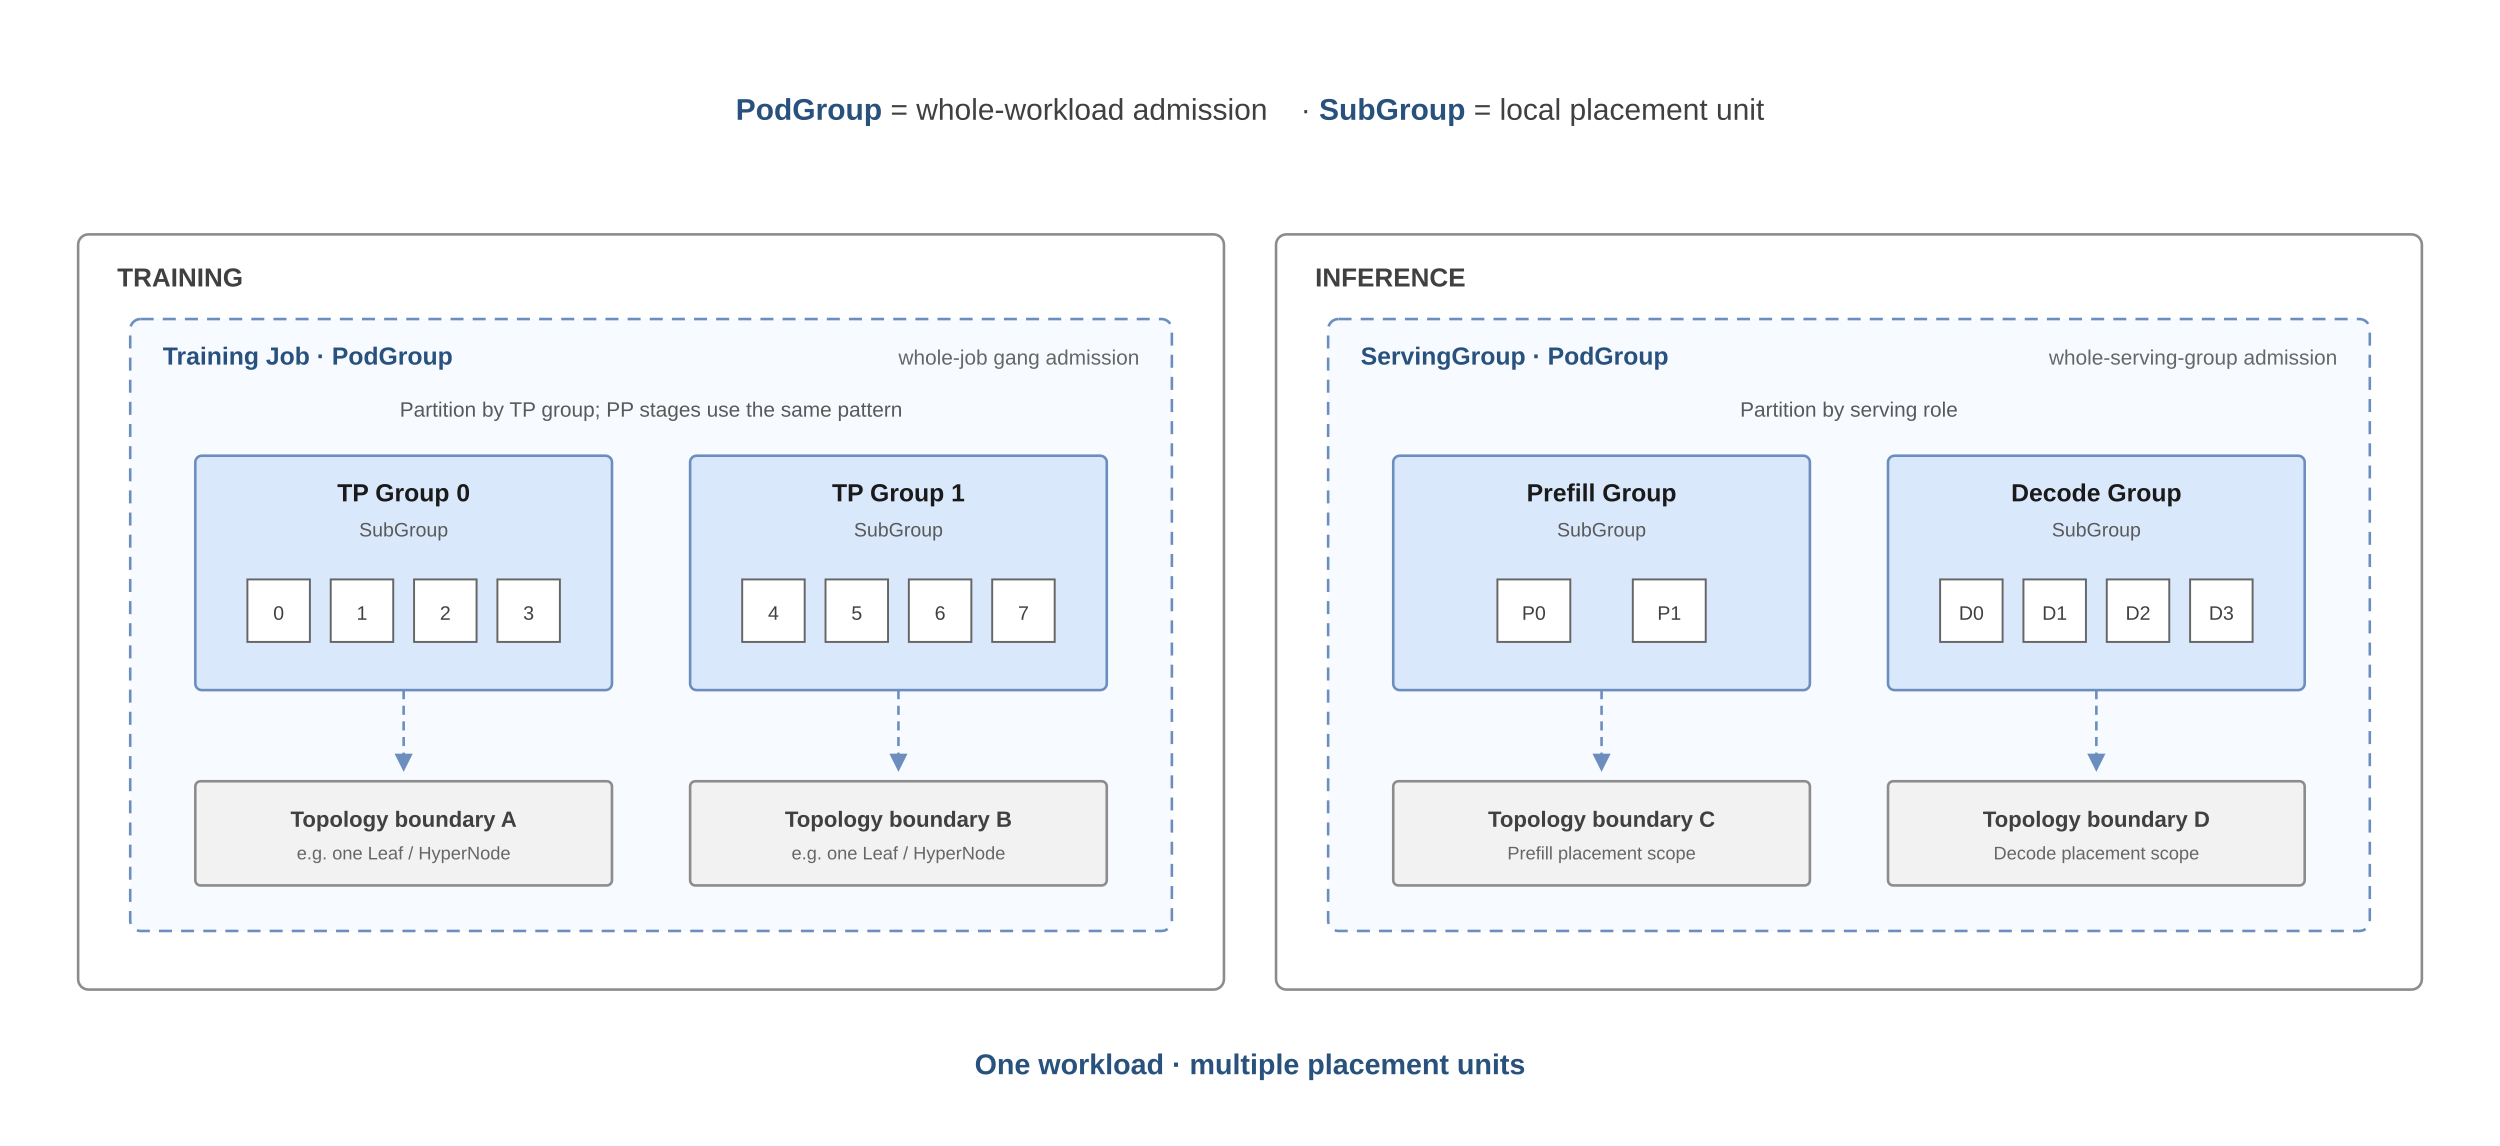
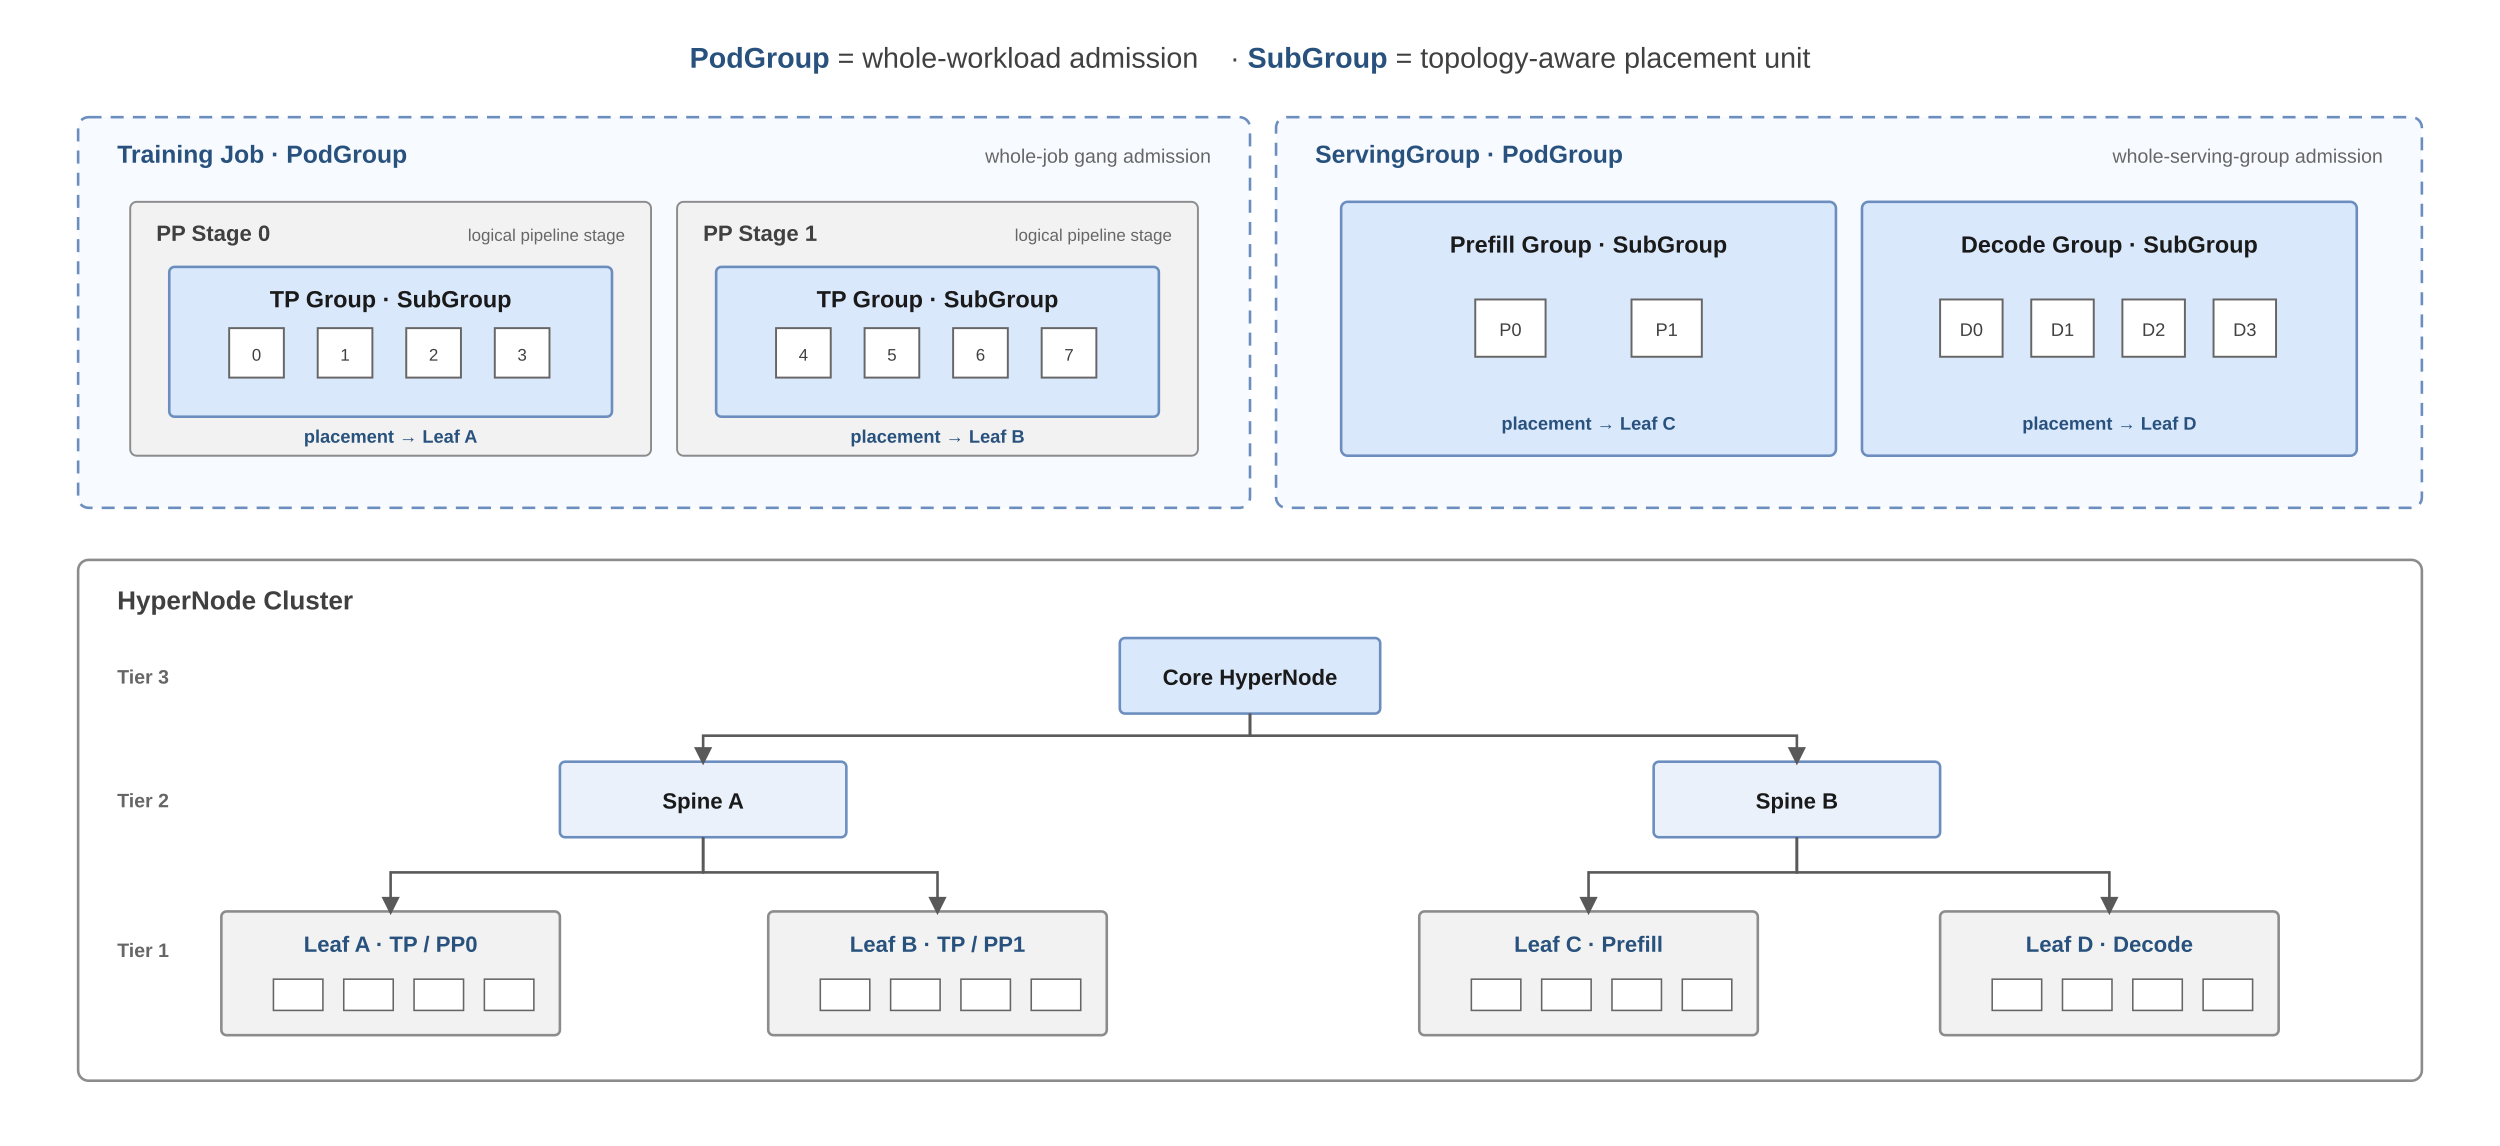
<svg xmlns="http://www.w3.org/2000/svg" width="1920" height="880" viewBox="0 0 1920 880">
  <defs>
    <marker id="arrow" viewBox="0 0 10 10" refX="8" refY="5" markerWidth="7" markerHeight="7" orient="auto">
-       <path d="M0 0L10 5L0 10z" fill="#6c8ebf" />
+       <path d="M0 0L10 5L0 10z" fill="#595959" />
    </marker>
    <style>text{font-family:Arial,Helvetica,sans-serif}</style>
  </defs>
  <rect width="1920" height="880" fill="#ffffff" />
-   <text x="960" y="92" font-size="23" text-anchor="middle">
+   <text x="960" y="52" font-size="22" text-anchor="middle">
    <tspan font-weight="700" fill="#28527d">PodGroup</tspan>
    <tspan fill="#404040"> = whole-workload admission    ·    </tspan>
    <tspan font-weight="700" fill="#28527d">SubGroup</tspan>
-     <tspan fill="#404040"> = local placement unit</tspan>
+     <tspan fill="#404040"> = topology-aware placement unit</tspan>
  </text>
-   <rect x="60" y="180" width="880" height="580" rx="8" fill="#ffffff" stroke="#8c8c8c" stroke-width="2" />
-   <text x="90" y="220" font-size="20" font-weight="700" fill="#404040">TRAINING</text>
-   <rect x="100" y="245" width="800" height="470" rx="8" fill="#f7faff" stroke="#6c8ebf" stroke-width="2" stroke-dasharray="10 7" />
-   <text x="125" y="280" font-size="19" font-weight="700" fill="#28527d">Training Job · PodGroup</text>
-   <text x="875" y="280" font-size="16" fill="#666666" text-anchor="end">whole-job gang admission</text>
-   <text x="500" y="320" font-size="16" fill="#595959" text-anchor="middle">Partition by TP group; PP stages use the same pattern</text>
-   <rect x="150" y="350" width="320" height="180" rx="5" fill="#dae8fc" stroke="#6c8ebf" stroke-width="2" />
-   <text x="310" y="385" font-size="19" font-weight="700" fill="#1a1a1a" text-anchor="middle">TP Group 0</text>
-   <text x="310" y="412" font-size="15" fill="#595959" text-anchor="middle">SubGroup</text>
-   <rect x="190" y="445" width="48" height="48" fill="#ffffff" stroke="#666666" stroke-width="1.5" />
-   <rect x="254" y="445" width="48" height="48" fill="#ffffff" stroke="#666666" stroke-width="1.5" />
-   <rect x="318" y="445" width="48" height="48" fill="#ffffff" stroke="#666666" stroke-width="1.5" />
-   <rect x="382" y="445" width="48" height="48" fill="#ffffff" stroke="#666666" stroke-width="1.5" />
-   <text x="214" y="476" font-size="15" fill="#404040" text-anchor="middle">0</text>
-   <text x="278" y="476" font-size="15" fill="#404040" text-anchor="middle">1</text>
-   <text x="342" y="476" font-size="15" fill="#404040" text-anchor="middle">2</text>
-   <text x="406" y="476" font-size="15" fill="#404040" text-anchor="middle">3</text>
-   <rect x="530" y="350" width="320" height="180" rx="5" fill="#dae8fc" stroke="#6c8ebf" stroke-width="2" />
-   <text x="690" y="385" font-size="19" font-weight="700" fill="#1a1a1a" text-anchor="middle">TP Group 1</text>
-   <text x="690" y="412" font-size="15" fill="#595959" text-anchor="middle">SubGroup</text>
-   <rect x="570" y="445" width="48" height="48" fill="#ffffff" stroke="#666666" stroke-width="1.5" />
-   <rect x="634" y="445" width="48" height="48" fill="#ffffff" stroke="#666666" stroke-width="1.5" />
-   <rect x="698" y="445" width="48" height="48" fill="#ffffff" stroke="#666666" stroke-width="1.5" />
-   <rect x="762" y="445" width="48" height="48" fill="#ffffff" stroke="#666666" stroke-width="1.5" />
-   <text x="594" y="476" font-size="15" fill="#404040" text-anchor="middle">4</text>
-   <text x="658" y="476" font-size="15" fill="#404040" text-anchor="middle">5</text>
-   <text x="722" y="476" font-size="15" fill="#404040" text-anchor="middle">6</text>
-   <text x="786" y="476" font-size="15" fill="#404040" text-anchor="middle">7</text>
-   <path d="M310 530L310 590" fill="none" stroke="#6c8ebf" stroke-width="2" stroke-dasharray="7 5" marker-end="url(#arrow)" />
-   <path d="M690 530L690 590" fill="none" stroke="#6c8ebf" stroke-width="2" stroke-dasharray="7 5" marker-end="url(#arrow)" />
-   <rect x="150" y="600" width="320" height="80" rx="4" fill="#f2f2f2" stroke="#8c8c8c" stroke-width="2" />
-   <rect x="530" y="600" width="320" height="80" rx="4" fill="#f2f2f2" stroke="#8c8c8c" stroke-width="2" />
-   <text x="310" y="635" font-size="17" font-weight="700" fill="#404040" text-anchor="middle">Topology boundary A</text>
-   <text x="310" y="660" font-size="14" fill="#666666" text-anchor="middle">e.g. one Leaf / HyperNode</text>
-   <text x="690" y="635" font-size="17" font-weight="700" fill="#404040" text-anchor="middle">Topology boundary B</text>
-   <text x="690" y="660" font-size="14" fill="#666666" text-anchor="middle">e.g. one Leaf / HyperNode</text>
-   <rect x="980" y="180" width="880" height="580" rx="8" fill="#ffffff" stroke="#8c8c8c" stroke-width="2" />
-   <text x="1010" y="220" font-size="20" font-weight="700" fill="#404040">INFERENCE</text>
-   <rect x="1020" y="245" width="800" height="470" rx="8" fill="#f7faff" stroke="#6c8ebf" stroke-width="2" stroke-dasharray="10 7" />
-   <text x="1045" y="280" font-size="19" font-weight="700" fill="#28527d">ServingGroup · PodGroup</text>
-   <text x="1795" y="280" font-size="16" fill="#666666" text-anchor="end">whole-serving-group admission</text>
-   <text x="1420" y="320" font-size="16" fill="#595959" text-anchor="middle">Partition by serving role</text>
-   <rect x="1070" y="350" width="320" height="180" rx="5" fill="#dae8fc" stroke="#6c8ebf" stroke-width="2" />
-   <text x="1230" y="385" font-size="19" font-weight="700" fill="#1a1a1a" text-anchor="middle">Prefill Group</text>
-   <text x="1230" y="412" font-size="15" fill="#595959" text-anchor="middle">SubGroup</text>
-   <rect x="1150" y="445" width="56" height="48" fill="#ffffff" stroke="#666666" stroke-width="1.5" />
-   <rect x="1254" y="445" width="56" height="48" fill="#ffffff" stroke="#666666" stroke-width="1.5" />
-   <text x="1178" y="476" font-size="15" fill="#404040" text-anchor="middle">P0</text>
-   <text x="1282" y="476" font-size="15" fill="#404040" text-anchor="middle">P1</text>
-   <rect x="1450" y="350" width="320" height="180" rx="5" fill="#dae8fc" stroke="#6c8ebf" stroke-width="2" />
-   <text x="1610" y="385" font-size="19" font-weight="700" fill="#1a1a1a" text-anchor="middle">Decode Group</text>
-   <text x="1610" y="412" font-size="15" fill="#595959" text-anchor="middle">SubGroup</text>
-   <rect x="1490" y="445" width="48" height="48" fill="#ffffff" stroke="#666666" stroke-width="1.5" />
-   <rect x="1554" y="445" width="48" height="48" fill="#ffffff" stroke="#666666" stroke-width="1.5" />
-   <rect x="1618" y="445" width="48" height="48" fill="#ffffff" stroke="#666666" stroke-width="1.5" />
-   <rect x="1682" y="445" width="48" height="48" fill="#ffffff" stroke="#666666" stroke-width="1.5" />
-   <text x="1514" y="476" font-size="15" fill="#404040" text-anchor="middle">D0</text>
-   <text x="1578" y="476" font-size="15" fill="#404040" text-anchor="middle">D1</text>
-   <text x="1642" y="476" font-size="15" fill="#404040" text-anchor="middle">D2</text>
-   <text x="1706" y="476" font-size="15" fill="#404040" text-anchor="middle">D3</text>
-   <path d="M1230 530L1230 590" fill="none" stroke="#6c8ebf" stroke-width="2" stroke-dasharray="7 5" marker-end="url(#arrow)" />
-   <path d="M1610 530L1610 590" fill="none" stroke="#6c8ebf" stroke-width="2" stroke-dasharray="7 5" marker-end="url(#arrow)" />
-   <rect x="1070" y="600" width="320" height="80" rx="4" fill="#f2f2f2" stroke="#8c8c8c" stroke-width="2" />
-   <rect x="1450" y="600" width="320" height="80" rx="4" fill="#f2f2f2" stroke="#8c8c8c" stroke-width="2" />
-   <text x="1230" y="635" font-size="17" font-weight="700" fill="#404040" text-anchor="middle">Topology boundary C</text>
-   <text x="1230" y="660" font-size="14" fill="#666666" text-anchor="middle">Prefill placement scope</text>
-   <text x="1610" y="635" font-size="17" font-weight="700" fill="#404040" text-anchor="middle">Topology boundary D</text>
-   <text x="1610" y="660" font-size="14" fill="#666666" text-anchor="middle">Decode placement scope</text>
-   <text x="960" y="825" font-size="22" font-weight="700" fill="#28527d" text-anchor="middle">One workload · multiple placement units</text>
+   <rect x="60" y="90" width="900" height="300" rx="8" fill="#f7faff" stroke="#6c8ebf" stroke-width="2" stroke-dasharray="10 7" />
+   <text x="90" y="125" font-size="19" font-weight="700" fill="#28527d">Training Job · PodGroup</text>
+   <text x="930" y="125" font-size="15" fill="#666666" text-anchor="end">whole-job gang admission</text>
+   <rect x="100" y="155" width="400" height="195" rx="5" fill="#f2f2f2" stroke="#8c8c8c" stroke-width="1.5" />
+   <text x="120" y="185" font-size="17" font-weight="700" fill="#404040">PP Stage 0</text>
+   <text x="480" y="185" font-size="13" fill="#666666" text-anchor="end">logical pipeline stage</text>
+   <rect x="130" y="205" width="340" height="115" rx="4" fill="#dae8fc" stroke="#6c8ebf" stroke-width="2" />
+   <text x="300" y="236" font-size="18" font-weight="700" fill="#1a1a1a" text-anchor="middle">TP Group · SubGroup</text>
+   <rect x="176" y="252" width="42" height="38" fill="#ffffff" stroke="#666666" stroke-width="1.5" />
+   <rect x="244" y="252" width="42" height="38" fill="#ffffff" stroke="#666666" stroke-width="1.5" />
+   <rect x="312" y="252" width="42" height="38" fill="#ffffff" stroke="#666666" stroke-width="1.5" />
+   <rect x="380" y="252" width="42" height="38" fill="#ffffff" stroke="#666666" stroke-width="1.5" />
+   <text x="197" y="277" font-size="13" fill="#404040" text-anchor="middle">0</text>
+   <text x="265" y="277" font-size="13" fill="#404040" text-anchor="middle">1</text>
+   <text x="333" y="277" font-size="13" fill="#404040" text-anchor="middle">2</text>
+   <text x="401" y="277" font-size="13" fill="#404040" text-anchor="middle">3</text>
+   <text x="300" y="340" font-size="14" font-weight="700" fill="#28527d" text-anchor="middle">placement → Leaf A</text>
+   <rect x="520" y="155" width="400" height="195" rx="5" fill="#f2f2f2" stroke="#8c8c8c" stroke-width="1.5" />
+   <text x="540" y="185" font-size="17" font-weight="700" fill="#404040">PP Stage 1</text>
+   <text x="900" y="185" font-size="13" fill="#666666" text-anchor="end">logical pipeline stage</text>
+   <rect x="550" y="205" width="340" height="115" rx="4" fill="#dae8fc" stroke="#6c8ebf" stroke-width="2" />
+   <text x="720" y="236" font-size="18" font-weight="700" fill="#1a1a1a" text-anchor="middle">TP Group · SubGroup</text>
+   <rect x="596" y="252" width="42" height="38" fill="#ffffff" stroke="#666666" stroke-width="1.5" />
+   <rect x="664" y="252" width="42" height="38" fill="#ffffff" stroke="#666666" stroke-width="1.5" />
+   <rect x="732" y="252" width="42" height="38" fill="#ffffff" stroke="#666666" stroke-width="1.5" />
+   <rect x="800" y="252" width="42" height="38" fill="#ffffff" stroke="#666666" stroke-width="1.5" />
+   <text x="617" y="277" font-size="13" fill="#404040" text-anchor="middle">4</text>
+   <text x="685" y="277" font-size="13" fill="#404040" text-anchor="middle">5</text>
+   <text x="753" y="277" font-size="13" fill="#404040" text-anchor="middle">6</text>
+   <text x="821" y="277" font-size="13" fill="#404040" text-anchor="middle">7</text>
+   <text x="720" y="340" font-size="14" font-weight="700" fill="#28527d" text-anchor="middle">placement → Leaf B</text>
+   <rect x="980" y="90" width="880" height="300" rx="8" fill="#f7faff" stroke="#6c8ebf" stroke-width="2" stroke-dasharray="10 7" />
+   <text x="1010" y="125" font-size="19" font-weight="700" fill="#28527d">ServingGroup · PodGroup</text>
+   <text x="1830" y="125" font-size="15" fill="#666666" text-anchor="end">whole-serving-group admission</text>
+   <rect x="1030" y="155" width="380" height="195" rx="5" fill="#dae8fc" stroke="#6c8ebf" stroke-width="2" />
+   <text x="1220" y="194" font-size="18" font-weight="700" fill="#1a1a1a" text-anchor="middle">Prefill Group · SubGroup</text>
+   <rect x="1133" y="230" width="54" height="44" fill="#ffffff" stroke="#666666" stroke-width="1.5" />
+   <rect x="1253" y="230" width="54" height="44" fill="#ffffff" stroke="#666666" stroke-width="1.5" />
+   <text x="1160" y="258" font-size="14" fill="#404040" text-anchor="middle">P0</text>
+   <text x="1280" y="258" font-size="14" fill="#404040" text-anchor="middle">P1</text>
+   <text x="1220" y="330" font-size="14" font-weight="700" fill="#28527d" text-anchor="middle">placement → Leaf C</text>
+   <rect x="1430" y="155" width="380" height="195" rx="5" fill="#dae8fc" stroke="#6c8ebf" stroke-width="2" />
+   <text x="1620" y="194" font-size="18" font-weight="700" fill="#1a1a1a" text-anchor="middle">Decode Group · SubGroup</text>
+   <rect x="1490" y="230" width="48" height="44" fill="#ffffff" stroke="#666666" stroke-width="1.5" />
+   <rect x="1560" y="230" width="48" height="44" fill="#ffffff" stroke="#666666" stroke-width="1.5" />
+   <rect x="1630" y="230" width="48" height="44" fill="#ffffff" stroke="#666666" stroke-width="1.5" />
+   <rect x="1700" y="230" width="48" height="44" fill="#ffffff" stroke="#666666" stroke-width="1.5" />
+   <text x="1514" y="258" font-size="14" fill="#404040" text-anchor="middle">D0</text>
+   <text x="1584" y="258" font-size="14" fill="#404040" text-anchor="middle">D1</text>
+   <text x="1654" y="258" font-size="14" fill="#404040" text-anchor="middle">D2</text>
+   <text x="1724" y="258" font-size="14" fill="#404040" text-anchor="middle">D3</text>
+   <text x="1620" y="330" font-size="14" font-weight="700" fill="#28527d" text-anchor="middle">placement → Leaf D</text>
+   <rect x="60" y="430" width="1800" height="400" rx="8" fill="#ffffff" stroke="#8c8c8c" stroke-width="2" />
+   <text x="90" y="468" font-size="20" font-weight="700" fill="#404040">HyperNode Cluster</text>
+   <text x="90" y="525" font-size="15" font-weight="700" fill="#666666">Tier 3</text>
+   <text x="90" y="620" font-size="15" font-weight="700" fill="#666666">Tier 2</text>
+   <text x="90" y="735" font-size="15" font-weight="700" fill="#666666">Tier 1</text>
+   <rect x="860" y="490" width="200" height="58" rx="4" fill="#dae8fc" stroke="#6c8ebf" stroke-width="2" />
+   <text x="960" y="526" font-size="17" font-weight="700" fill="#1a1a1a" text-anchor="middle">Core HyperNode</text>
+   <rect x="430" y="585" width="220" height="58" rx="4" fill="#eaf1fb" stroke="#6c8ebf" stroke-width="2" />
+   <rect x="1270" y="585" width="220" height="58" rx="4" fill="#eaf1fb" stroke="#6c8ebf" stroke-width="2" />
+   <text x="540" y="621" font-size="17" font-weight="700" fill="#1a1a1a" text-anchor="middle">Spine A</text>
+   <text x="1380" y="621" font-size="17" font-weight="700" fill="#1a1a1a" text-anchor="middle">Spine B</text>
+   <path d="M960 548L960 565L540 565L540 585" fill="none" stroke="#595959" stroke-width="2" marker-end="url(#arrow)" />
+   <path d="M960 548L960 565L1380 565L1380 585" fill="none" stroke="#595959" stroke-width="2" marker-end="url(#arrow)" />
+   <rect x="170" y="700" width="260" height="95" rx="4" fill="#f2f2f2" stroke="#8c8c8c" stroke-width="2" />
+   <rect x="590" y="700" width="260" height="95" rx="4" fill="#f2f2f2" stroke="#8c8c8c" stroke-width="2" />
+   <rect x="1090" y="700" width="260" height="95" rx="4" fill="#f2f2f2" stroke="#8c8c8c" stroke-width="2" />
+   <rect x="1490" y="700" width="260" height="95" rx="4" fill="#f2f2f2" stroke="#8c8c8c" stroke-width="2" />
+   <text x="300" y="731" font-size="17" font-weight="700" fill="#28527d" text-anchor="middle">Leaf A · TP / PP0</text>
+   <text x="720" y="731" font-size="17" font-weight="700" fill="#28527d" text-anchor="middle">Leaf B · TP / PP1</text>
+   <text x="1220" y="731" font-size="17" font-weight="700" fill="#28527d" text-anchor="middle">Leaf C · Prefill</text>
+   <text x="1620" y="731" font-size="17" font-weight="700" fill="#28527d" text-anchor="middle">Leaf D · Decode</text>
+   <g fill="#ffffff" stroke="#666666" stroke-width="1.2">
+     <rect x="210" y="752" width="38" height="24" />
+     <rect x="264" y="752" width="38" height="24" />
+     <rect x="318" y="752" width="38" height="24" />
+     <rect x="372" y="752" width="38" height="24" />
+     <rect x="630" y="752" width="38" height="24" />
+     <rect x="684" y="752" width="38" height="24" />
+     <rect x="738" y="752" width="38" height="24" />
+     <rect x="792" y="752" width="38" height="24" />
+     <rect x="1130" y="752" width="38" height="24" />
+     <rect x="1184" y="752" width="38" height="24" />
+     <rect x="1238" y="752" width="38" height="24" />
+     <rect x="1292" y="752" width="38" height="24" />
+     <rect x="1530" y="752" width="38" height="24" />
+     <rect x="1584" y="752" width="38" height="24" />
+     <rect x="1638" y="752" width="38" height="24" />
+     <rect x="1692" y="752" width="38" height="24" />
+   </g>
+   <path d="M540 643L540 670L300 670L300 700" fill="none" stroke="#595959" stroke-width="2" marker-end="url(#arrow)" />
+   <path d="M540 643L540 670L720 670L720 700" fill="none" stroke="#595959" stroke-width="2" marker-end="url(#arrow)" />
+   <path d="M1380 643L1380 670L1220 670L1220 700" fill="none" stroke="#595959" stroke-width="2" marker-end="url(#arrow)" />
+   <path d="M1380 643L1380 670L1620 670L1620 700" fill="none" stroke="#595959" stroke-width="2" marker-end="url(#arrow)" />
</svg>
